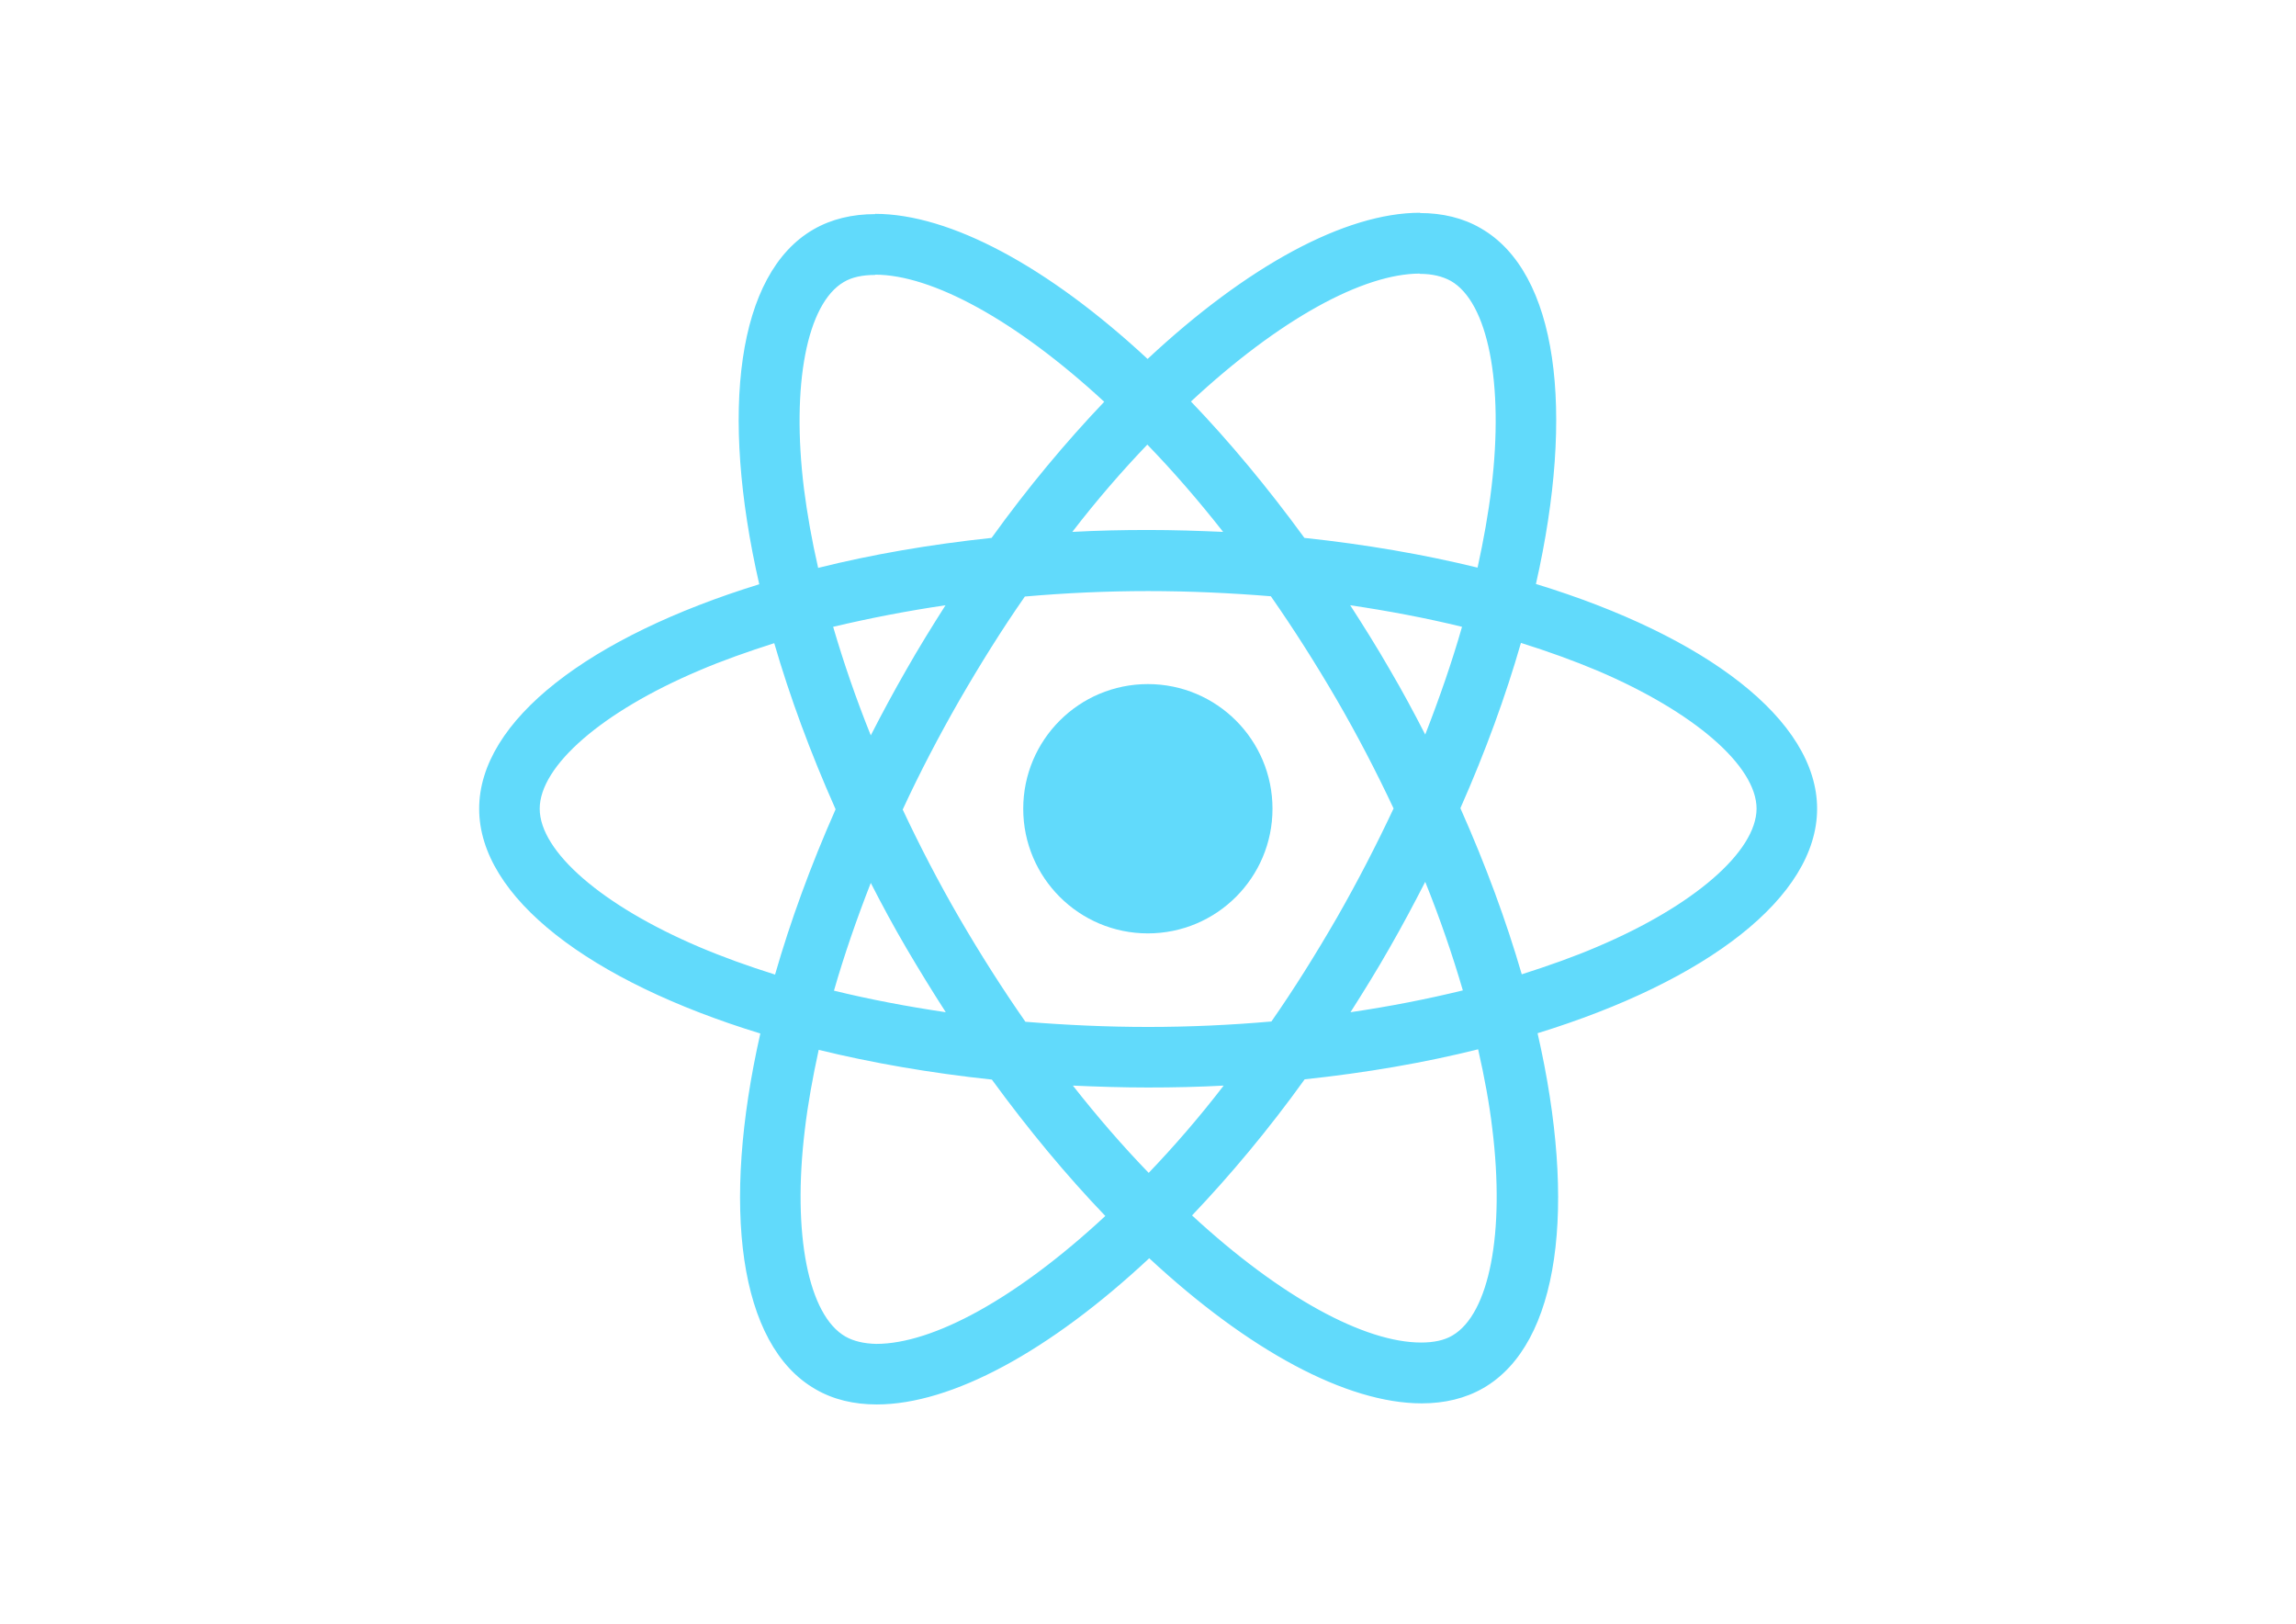
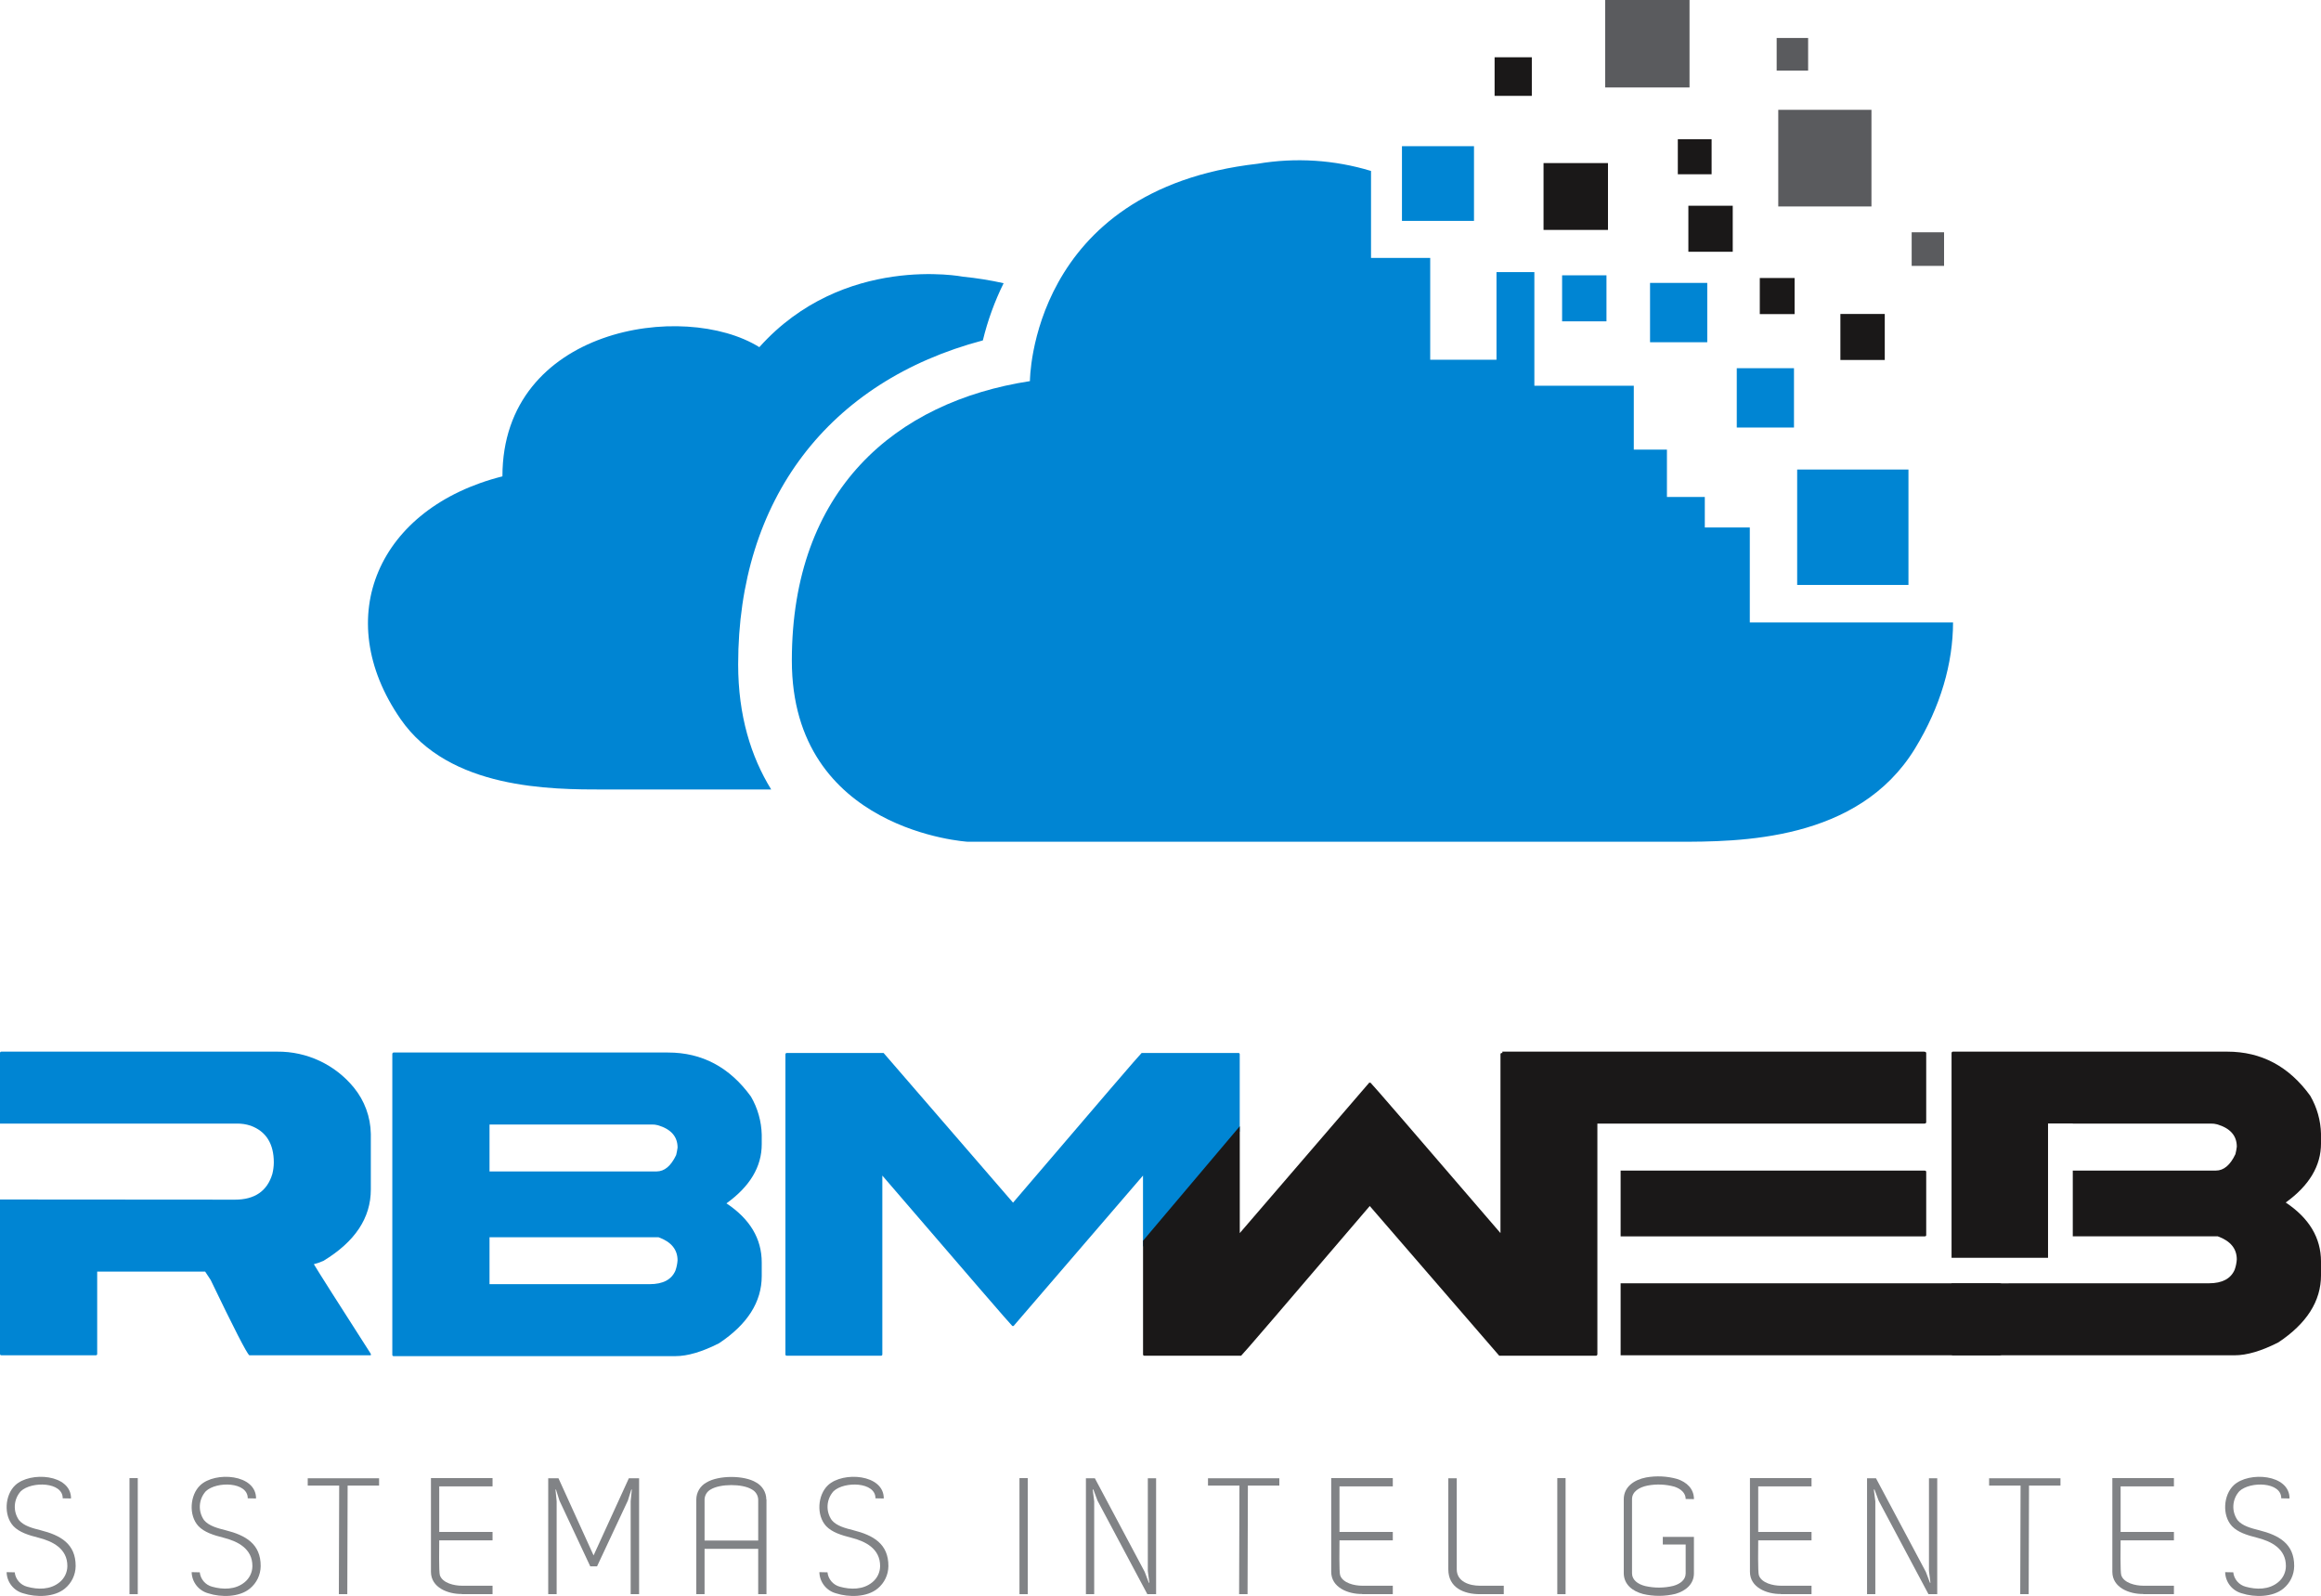
- <svg xmlns="http://www.w3.org/2000/svg" viewBox="0 0 841.9 595.3">
-   <g fill="#61DAFB">
-     <path d="M666.3 296.5c0-32.5-40.7-63.3-103.1-82.4 14.4-63.6 8-114.2-20.2-130.4-6.5-3.8-14.1-5.6-22.4-5.6v22.3c4.6 0 8.3.9 11.4 2.6 13.6 7.8 19.5 37.5 14.9 75.7-1.1 9.4-2.9 19.3-5.1 29.4-19.6-4.8-41-8.5-63.5-10.9-13.5-18.5-27.5-35.3-41.6-50 32.6-30.3 63.2-46.9 84-46.9V78c-27.5 0-63.5 19.6-99.9 53.6-36.4-33.8-72.4-53.2-99.9-53.2v22.3c20.7 0 51.4 16.5 84 46.6-14 14.7-28 31.4-41.3 49.9-22.6 2.4-44 6.1-63.6 11-2.3-10-4-19.7-5.2-29-4.7-38.2 1.1-67.9 14.6-75.8 3-1.8 6.9-2.6 11.5-2.6V78.5c-8.4 0-16 1.8-22.6 5.6-28.1 16.2-34.4 66.7-19.9 130.1-62.2 19.2-102.7 49.9-102.7 82.3 0 32.5 40.7 63.3 103.1 82.4-14.4 63.6-8 114.2 20.2 130.4 6.5 3.8 14.1 5.6 22.5 5.6 27.5 0 63.5-19.6 99.9-53.6 36.4 33.8 72.4 53.2 99.9 53.2 8.4 0 16-1.8 22.6-5.6 28.1-16.2 34.4-66.7 19.9-130.1 62-19.1 102.5-49.9 102.5-82.3zm-130.2-66.7c-3.7 12.9-8.3 26.2-13.5 39.5-4.1-8-8.4-16-13.1-24-4.6-8-9.5-15.8-14.4-23.4 14.2 2.1 27.9 4.7 41 7.9zm-45.8 106.5c-7.8 13.5-15.8 26.3-24.1 38.2-14.9 1.3-30 2-45.2 2-15.1 0-30.2-.7-45-1.9-8.3-11.9-16.4-24.6-24.2-38-7.6-13.1-14.5-26.4-20.8-39.8 6.2-13.4 13.2-26.8 20.7-39.9 7.8-13.5 15.8-26.3 24.1-38.2 14.9-1.3 30-2 45.2-2 15.1 0 30.2.7 45 1.9 8.3 11.9 16.4 24.6 24.2 38 7.6 13.1 14.5 26.4 20.8 39.8-6.3 13.4-13.2 26.8-20.7 39.9zm32.3-13c5.4 13.4 10 26.8 13.8 39.8-13.1 3.2-26.9 5.9-41.2 8 4.9-7.7 9.8-15.6 14.4-23.7 4.6-8 8.9-16.1 13-24.1zM421.2 430c-9.3-9.6-18.6-20.3-27.8-32 9 .4 18.2.7 27.5.7 9.4 0 18.7-.2 27.8-.7-9 11.7-18.3 22.4-27.5 32zm-74.4-58.9c-14.2-2.1-27.9-4.7-41-7.9 3.7-12.9 8.3-26.2 13.5-39.5 4.1 8 8.4 16 13.1 24 4.7 8 9.5 15.8 14.4 23.4zM420.7 163c9.3 9.6 18.6 20.3 27.8 32-9-.4-18.2-.7-27.5-.7-9.4 0-18.7.2-27.8.7 9-11.7 18.3-22.4 27.5-32zm-74 58.9c-4.9 7.7-9.8 15.6-14.4 23.7-4.6 8-8.9 16-13 24-5.4-13.4-10-26.8-13.8-39.8 13.1-3.1 26.9-5.8 41.2-7.9zm-90.5 125.2c-35.4-15.1-58.3-34.9-58.3-50.6 0-15.7 22.9-35.6 58.3-50.6 8.6-3.7 18-7 27.7-10.1 5.7 19.6 13.2 40 22.5 60.9-9.2 20.8-16.6 41.1-22.2 60.6-9.9-3.1-19.3-6.5-28-10.2zM310 490c-13.6-7.8-19.5-37.5-14.9-75.7 1.1-9.4 2.9-19.3 5.1-29.4 19.6 4.8 41 8.5 63.5 10.9 13.5 18.5 27.5 35.3 41.6 50-32.6 30.3-63.2 46.9-84 46.9-4.5-.1-8.3-1-11.3-2.7zm237.2-76.2c4.7 38.2-1.1 67.9-14.6 75.8-3 1.8-6.9 2.6-11.5 2.6-20.7 0-51.4-16.5-84-46.6 14-14.7 28-31.4 41.3-49.9 22.6-2.4 44-6.1 63.6-11 2.3 10.1 4.1 19.8 5.2 29.1zm38.5-66.7c-8.6 3.7-18 7-27.7 10.1-5.7-19.6-13.2-40-22.5-60.9 9.2-20.8 16.6-41.1 22.2-60.6 9.9 3.1 19.3 6.5 28.1 10.2 35.4 15.1 58.3 34.9 58.3 50.6-.1 15.7-23 35.6-58.4 50.6zM320.8 78.4z" />
-     <circle cx="420.9" cy="296.5" r="45.7" />
-     <path d="M520.5 78.1z" />
+ <svg xmlns="http://www.w3.org/2000/svg" id="Grupo_3809" data-name="Grupo 3809" width="515.884" height="354.714" viewBox="0 0 515.884 354.714">
+   <g id="Grupo_3804" data-name="Grupo 3804" transform="translate(87.198 233.929)">
+     <path id="Caminho_46605" data-name="Caminho 46605" d="M268.711,441.125h60.975q11.332,0,18.43,9.8a17.71,17.71,0,0,1,2.392,8.47v2.117q0,7.491-7.842,13.136,7.841,5.215,7.842,13.136v3.02q0,8.626-9.49,14.939-5.647,2.863-9.685,2.862H268.711a.277.277,0,0,1-.314-.313V441.438C268.423,441.229,268.528,441.125,268.711,441.125Zm21.292,16v10.43h37.133q2.627,0,4.353-3.647a16.225,16.225,0,0,0,.314-1.647q0-3.685-4.392-4.98a4.929,4.929,0,0,0-1.333-.156Zm0,25.056v10.43h35.6q4.43,0,5.725-3.02a8.672,8.672,0,0,0,.47-2.275q0-3.607-4.235-5.136Z" transform="translate(-268.397 -441.125)" fill="#0085d3" />
+   </g>
+   <g id="Grupo_3808" data-name="Grupo 3808">
+     <path id="Caminho_46606" data-name="Caminho 46606" d="M417.294,441.291h21.512l28.773,33.27q28.425-33.27,28.586-33.27H517.7a.277.277,0,0,1,.267.307v17.139l-21.5,25.631V468.542L467.7,501.973h-.28q-.22-.079-28.893-33.43v39.729a.275.275,0,0,1-.307.307H417.294a.275.275,0,0,1-.307-.307V441.6C417.013,441.4,417.12,441.291,417.294,441.291Z" transform="translate(-242.414 -207.264)" fill="#0085d3" fill-rule="evenodd" />
+     <path id="Caminho_46607" data-name="Caminho 46607" d="M687.983,440.793h93.733c.31.026.477.133.477.308V456.48c0,.2-.167.308-.477.308H687.983Z" transform="translate(-354.058 -207.059)" fill="#1a1818" fill-rule="evenodd" />
+     <path id="Caminho_46608" data-name="Caminho 46608" d="M652.846,508.578H631.333l-28.773-33.27q-28.425,33.27-28.586,33.27H552.436c-.185,0-.268-.134-.268-.307V483.021l21.5-25.439v23.743l28.773-33.43h.28q.22.08,28.893,33.43V441.6a.275.275,0,0,1,.307-.306h20.925a.275.275,0,0,1,.307.306V508.27C653.126,508.471,653.019,508.578,652.846,508.578Z" transform="translate(-298.106 -207.264)" fill="#1a1818" fill-rule="evenodd" />
+     <path id="Caminho_46609" data-name="Caminho 46609" d="M732.689,528.358h84.245c.279.027.429.121.429.308v15.379c0,.2-.15.308-.429.308H732.689Z" transform="translate(-372.476 -243.134)" fill="#1a1818" fill-rule="evenodd" />
+     <path id="Caminho_46610" data-name="Caminho 46610" d="M732.689,485.747h67.577c.224.027.345.108.345.268V500.1c0,.187-.121.268-.345.268H732.689Z" transform="translate(-372.476 -225.579)" fill="#1a1818" fill-rule="evenodd" />
+     <path id="Caminho_46611" data-name="Caminho 46611" d="M858.086,440.793h60.98q11.344,0,18.431,9.8a17.758,17.758,0,0,1,2.4,8.473v2.115q0,7.488-7.843,13.144,7.83,5.22,7.843,13.13v3.025q0,8.633-9.49,14.938c-3.761,1.914-7,2.864-9.691,2.864H858.086a.276.276,0,0,1-.308-.308V492.3l21.6-.021h35.6c2.958,0,4.872-1.017,5.729-3.025a8.322,8.322,0,0,0,.469-2.276c0-2.409-1.405-4.109-4.23-5.139H884.723V467.228h31.8q2.629,0,4.35-3.655a13.685,13.685,0,0,0,.308-1.646c0-2.449-1.459-4.122-4.39-4.979a4.723,4.723,0,0,0-1.325-.161H884.723v-.026h-5.5v29.849H857.778V441.1C857.805,440.9,857.912,440.793,858.086,440.793Z" transform="translate(-424.01 -207.059)" fill="#1a1818" fill-rule="evenodd" />
+     <path id="Caminho_46612" data-name="Caminho 46612" d="M120.415,440.792h61.3a21.723,21.723,0,0,1,17.053,8,16.662,16.662,0,0,1,3.761,10.266v12.394q0,9.456-10.547,15.848a15.576,15.576,0,0,1-2.115.736q1.566,2.63,12.662,19.93v.308H175.52q-.864-.662-8.593-16.744l-1.218-1.847h-24V507.97a.276.276,0,0,1-.308.308H120.415a.276.276,0,0,1-.308-.308V473.655c17.43,0,34.785.037,52.227.037,4.39,0,7.174-1.915,8.312-5.729a11.178,11.178,0,0,0,.322-2.543c0-4.109-1.685-6.9-5.14-8.165a9.128,9.128,0,0,0-3.172-.468l-52.549,0V441.1A.287.287,0,0,1,120.415,440.792Z" transform="translate(-120.107 -207.059)" fill="#0085d3" fill-rule="evenodd" />
+     <g id="Grupo_3805" data-name="Grupo 3805" transform="translate(1.466 328.14)">
+       <path id="Caminho_46613" data-name="Caminho 46613" d="M135.074,606.274c.037-3.68-6.918-3.827-9.31-1.582a5.151,5.151,0,0,0-.4,6.439c1.067,1.288,3.054,1.8,4.821,2.245,4.341,1.1,7.8,2.98,7.764,7.985a6.527,6.527,0,0,1-2.391,4.967c-2.355,1.95-6.4,1.987-9.236,1.068a5.006,5.006,0,0,1-3.716-4.71l1.8.037a3.733,3.733,0,0,0,2.76,3.2c2.392.663,5.152.7,7.212-.993a4.65,4.65,0,0,0,1.729-3.569c.037-3.937-3.348-5.556-6.4-6.329-2.207-.552-4.3-1.214-5.593-2.576-2.244-2.429-1.876-6.955.405-9.089,3.312-3.128,12.437-2.466,12.4,2.943Z" transform="translate(-122.6 -601.404)" fill="#818386" />
+       <path id="Caminho_46614" data-name="Caminho 46614" d="M170.894,601.988v25.794h-1.84V601.988Z" transform="translate(-141.738 -601.608)" fill="#818386" />
+       <path id="Caminho_46615" data-name="Caminho 46615" d="M205.013,606.274c.037-3.68-6.918-3.827-9.31-1.582a5.151,5.151,0,0,0-.4,6.439c1.067,1.288,3.054,1.8,4.821,2.245,4.341,1.1,7.8,2.98,7.764,7.985a6.527,6.527,0,0,1-2.391,4.967c-2.355,1.95-6.4,1.987-9.236,1.068a5.006,5.006,0,0,1-3.716-4.71l1.8.037a3.733,3.733,0,0,0,2.76,3.2c2.392.663,5.152.7,7.212-.993a4.65,4.65,0,0,0,1.729-3.569c.037-3.937-3.348-5.556-6.4-6.329-2.207-.552-4.3-1.214-5.593-2.576-2.245-2.429-1.876-6.955.405-9.089,3.312-3.128,12.437-2.466,12.4,2.943Z" transform="translate(-151.413 -601.404)" fill="#818386" />
+       <path id="Caminho_46616" data-name="Caminho 46616" d="M236.427,602.051h15.859v1.619h-6.991l-.073,24.138h-1.877l.073-24.138h-6.991Z" transform="translate(-169.494 -601.634)" fill="#818386" />
+       <path id="Caminho_46617" data-name="Caminho 46617" d="M284.845,613.947h11.849v1.876H284.845c0,1.177-.111,7.029.147,7.764.589,1.729,3.165,2.318,4.894,2.318h6.808v1.876h-6.808v-.036c-3.128.036-6.881-1.435-6.881-4.931V601.988h13.689v1.84H284.845Z" transform="translate(-188.683 -601.608)" fill="#818386" />
+       <path id="Caminho_46618" data-name="Caminho 46618" d="M345.25,602.051h2.281v25.757h-1.876V607.166l.258-2.612H345.8l-.773,2.465-6.844,14.608h-1.509l-6.844-14.608-.773-2.465h-.111l.258,2.612v20.643H327.33V602.051h2.282l7.8,17.147Z" transform="translate(-206.944 -601.634)" fill="#818386" />
+       <path id="Caminho_46619" data-name="Caminho 46619" d="M398.861,606.554h.036V627.6h-1.84V617.52H385.136V627.6H383.3V606.554a4.326,4.326,0,0,1,2.282-3.79c2.686-1.619,8.352-1.619,11,0A4.327,4.327,0,0,1,398.861,606.554Zm-13.725,0v9.126h11.922v-9.126a2.664,2.664,0,0,0-1.435-2.244c-2.1-1.288-7.028-1.251-9.089,0A2.625,2.625,0,0,0,385.136,606.554Z" transform="translate(-230 -601.427)" fill="#818386" />
+       <path id="Caminho_46620" data-name="Caminho 46620" d="M442.285,606.274c.037-3.68-6.918-3.827-9.31-1.582a5.151,5.151,0,0,0-.4,6.439c1.067,1.288,3.054,1.8,4.821,2.245,4.341,1.1,7.8,2.98,7.764,7.985a6.527,6.527,0,0,1-2.391,4.967c-2.355,1.95-6.4,1.987-9.236,1.068a5.006,5.006,0,0,1-3.716-4.71l1.8.037a3.733,3.733,0,0,0,2.76,3.2c2.392.663,5.152.7,7.212-.993a4.65,4.65,0,0,0,1.729-3.569c.037-3.937-3.348-5.556-6.4-6.329-2.207-.552-4.3-1.214-5.593-2.576-2.245-2.429-1.876-6.955.405-9.089,3.312-3.128,12.437-2.466,12.4,2.943Z" transform="translate(-249.163 -601.404)" fill="#818386" />
+       <path id="Caminho_46621" data-name="Caminho 46621" d="M507.3,601.988v25.794h-1.84V601.988Z" transform="translate(-280.33 -601.608)" fill="#818386" />
+       <path id="Caminho_46622" data-name="Caminho 46622" d="M546.176,627.808h-1.95l-11.076-20.79-.92-2.465h-.147l.331,2.612v20.643h-1.84V602.051h1.987l11.075,20.79.92,2.429h.111l-.332-2.613V602.051h1.84Z" transform="translate(-290.676 -601.634)" fill="#818386" />
+       <path id="Caminho_46623" data-name="Caminho 46623" d="M576.717,602.051h15.858v1.619h-6.99l-.074,24.138h-1.877l.074-24.138h-6.991Z" transform="translate(-309.685 -601.634)" fill="#818386" />
+       <path id="Caminho_46624" data-name="Caminho 46624" d="M625.135,613.947h11.848v1.876H625.135c0,1.177-.111,7.029.147,7.764.589,1.729,3.165,2.318,4.894,2.318h6.807v1.876h-6.807v-.036c-3.128.036-6.881-1.435-6.881-4.931V601.988h13.688v1.84H625.135Z" transform="translate(-328.874 -601.608)" fill="#818386" />
+       <path id="Caminho_46625" data-name="Caminho 46625" d="M679.883,625.932v1.876h-5.335c-3.533,0-6.991-1.435-6.991-5.519V602.051h1.876v20.238c0,2.76,2.87,3.643,5.115,3.643Z" transform="translate(-347.109 -601.634)" fill="#818386" />
+       <path id="Caminho_46626" data-name="Caminho 46626" d="M710.593,601.988v25.794h-1.84V601.988Z" transform="translate(-364.081 -601.608)" fill="#818386" />
+       <path id="Caminho_46627" data-name="Caminho 46627" d="M749.467,622.88c0,2.391-1.8,3.9-4.084,4.563a15.422,15.422,0,0,1-7.212.037c-2.391-.626-4.268-2.135-4.3-4.6V606.358c.037-2.686,2.281-4.268,4.967-4.784a15.48,15.48,0,0,1,6.882.332c2.171.7,3.753,2.207,3.753,4.488l-1.84-.036c0-1.325-1.067-2.245-2.465-2.723a13.2,13.2,0,0,0-6-.257c-1.877.368-3.459,1.361-3.459,3.017V622.88c0,1.472,1.288,2.428,2.944,2.833a13.65,13.65,0,0,0,6.218-.037c1.582-.441,2.76-1.361,2.76-2.8v-6.4H742.55v-1.693h6.918Z" transform="translate(-374.427 -601.341)" fill="#818386" />
+       <path id="Caminho_46628" data-name="Caminho 46628" d="M783.411,613.947h11.848v1.876H783.411c0,1.177-.11,7.029.147,7.764.589,1.729,3.165,2.318,4.894,2.318h6.807v1.876h-6.807v-.036c-3.128.036-6.881-1.435-6.881-4.931V601.988h13.688v1.84H783.411Z" transform="translate(-394.08 -601.608)" fill="#818386" />
+       <path id="Caminho_46629" data-name="Caminho 46629" d="M841.435,627.808h-1.95l-11.076-20.79-.92-2.465h-.147l.332,2.612v20.643h-1.84V602.051h1.987l11.076,20.79.92,2.429h.111l-.332-2.613V602.051h1.84Z" transform="translate(-412.315 -601.634)" fill="#818386" />
+       <path id="Caminho_46630" data-name="Caminho 46630" d="M871.974,602.051h15.859v1.619h-6.99l-.074,24.138h-1.877l.074-24.138h-6.992Z" transform="translate(-431.324 -601.634)" fill="#818386" />
+       <path id="Caminho_46631" data-name="Caminho 46631" d="M920.393,613.947h11.848v1.876H920.393c0,1.177-.111,7.029.147,7.764.589,1.729,3.164,2.318,4.894,2.318h6.807v1.876h-6.807v-.036c-3.128.036-6.881-1.435-6.881-4.931V601.988h13.688v1.84H920.393Z" transform="translate(-450.513 -601.608)" fill="#818386" />
+       <path id="Caminho_46632" data-name="Caminho 46632" d="M973.661,606.274c.037-3.68-6.917-3.827-9.309-1.582a5.15,5.15,0,0,0-.4,6.439c1.067,1.288,3.054,1.8,4.82,2.245,4.342,1.1,7.8,2.98,7.764,7.985a6.528,6.528,0,0,1-2.391,4.967c-2.355,1.95-6.4,1.987-9.236,1.068a5.007,5.007,0,0,1-3.717-4.71l1.8.037a3.733,3.733,0,0,0,2.76,3.2c2.392.663,5.152.7,7.212-.993a4.652,4.652,0,0,0,1.729-3.569c.037-3.937-3.349-5.556-6.4-6.329-2.208-.552-4.306-1.214-5.593-2.576-2.245-2.429-1.877-6.955.4-9.089,3.312-3.128,12.437-2.466,12.4,2.943Z" transform="translate(-468.077 -601.404)" fill="#818386" />
+     </g>
+     <g id="Grupo_3807" data-name="Grupo 3807" transform="translate(81.789)">
+       <rect id="Retângulo_3211" data-name="Retângulo 3211" width="18.745" height="19.44" transform="translate(274.994)" fill="#5a5b5e" />
+       <rect id="Retângulo_3212" data-name="Retângulo 3212" width="20.713" height="21.48" transform="translate(313.462 24.409)" fill="#5a5b5e" />
+       <rect id="Retângulo_3213" data-name="Retângulo 3213" width="24.736" height="25.652" transform="translate(317.664 104.356)" fill="#0085d3" />
+       <rect id="Retângulo_3214" data-name="Retângulo 3214" width="9.863" height="10.228" transform="translate(327.271 69.781)" fill="#1a1818" />
+       <rect id="Retângulo_3215" data-name="Retângulo 3215" width="12.717" height="13.188" transform="translate(304.239 81.835)" fill="#0085d3" />
+       <rect id="Retângulo_3216" data-name="Retângulo 3216" width="12.717" height="13.188" transform="translate(284.963 62.877)" fill="#0085d3" />
+       <rect id="Retângulo_3217" data-name="Retângulo 3217" width="14.324" height="14.855" transform="translate(261.29 36.246)" fill="#1a1818" />
+       <rect id="Retângulo_3218" data-name="Retângulo 3218" width="16.011" height="16.604" transform="translate(229.822 32.491)" fill="#0085d3" />
+       <rect id="Retângulo_3219" data-name="Retângulo 3219" width="9.863" height="10.229" transform="translate(293.48 45.727)" fill="#1a1818" />
+       <rect id="Retângulo_3220" data-name="Retângulo 3220" width="9.863" height="10.229" transform="translate(265.416 61.191)" fill="#0085d3" />
+       <rect id="Retângulo_3221" data-name="Retângulo 3221" width="7.736" height="8.023" transform="translate(309.356 61.788)" fill="#1a1818" />
+       <rect id="Retângulo_3222" data-name="Retângulo 3222" width="7.2" height="7.467" transform="translate(343.115 51.628)" fill="#5a5b5e" />
+       <rect id="Retângulo_3223" data-name="Retângulo 3223" width="7.508" height="7.787" transform="translate(291.137 30.945)" fill="#1a1818" />
+       <rect id="Retângulo_3224" data-name="Retângulo 3224" width="6.992" height="7.251" transform="translate(313.107 8.44)" fill="#5a5b5e" />
+       <rect id="Retângulo_3225" data-name="Retângulo 3225" width="8.272" height="8.578" transform="translate(250.413 12.727)" fill="#1a1818" />
+       <path id="Caminho_46633" data-name="Caminho 46633" d="M472.335,152.972s0-42.562,50.617-48.313a55.044,55.044,0,0,1,25.2,1.6v19.33h13.154v22.624h14.732V128.743h8.418V154h22.1V168.2h7.366v10.523h8.418v6.785h10v21.1h45.176c-.021,9.045-2.727,18.648-8.466,28.036-12.656,20.707-39.109,20.707-52.916,20.707H458.53s-39.112-2.3-39.112-40.263S442.426,157.576,472.335,152.972Z" transform="translate(-325.205 -68.265)" fill="#0085d3" />
+       <g id="Grupo_3806" data-name="Grupo 3806" transform="translate(0 60.92)">
+         <path id="Caminho_46634" data-name="Caminho 46634" d="M341.48,233.649c0-36.67,20.1-62.924,54.386-72.007a61.58,61.58,0,0,1,4.616-12.715,76.465,76.465,0,0,0-9.011-1.444s-26.583-5.218-45.287,15.66c-16.735-10.437-57.1-4.347-57.1,28.713-27.565,6.959-38.316,31.281-22.644,53.941,10.831,15.66,33.473,15.66,45.285,15.66h37.1C344.338,254.18,341.48,245.041,341.48,233.649Z" transform="translate(-259.199 -146.904)" fill="#0085d3" />
+       </g>
+     </g>
  </g>
</svg>
